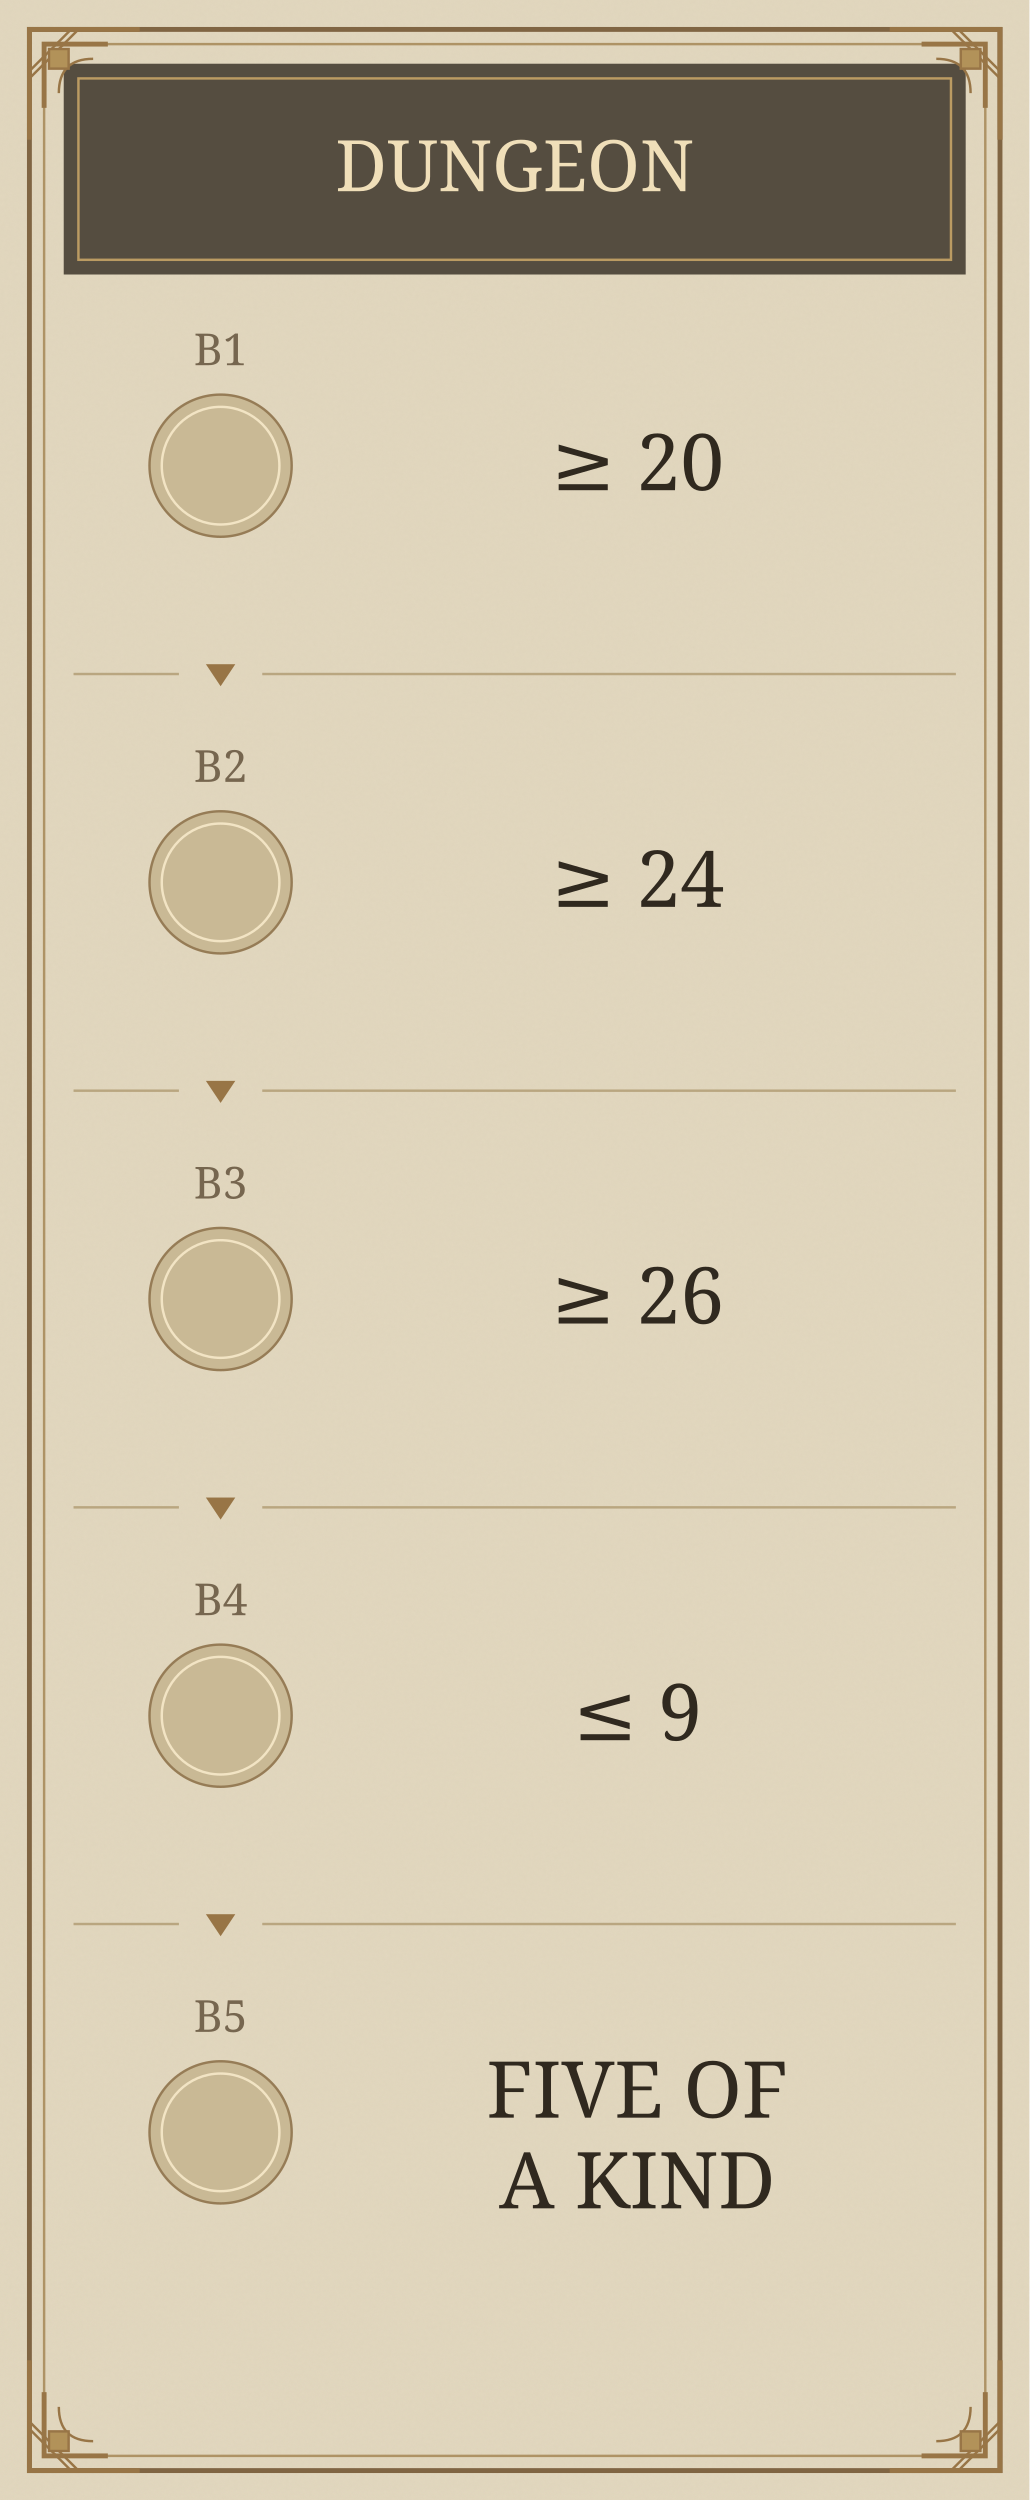
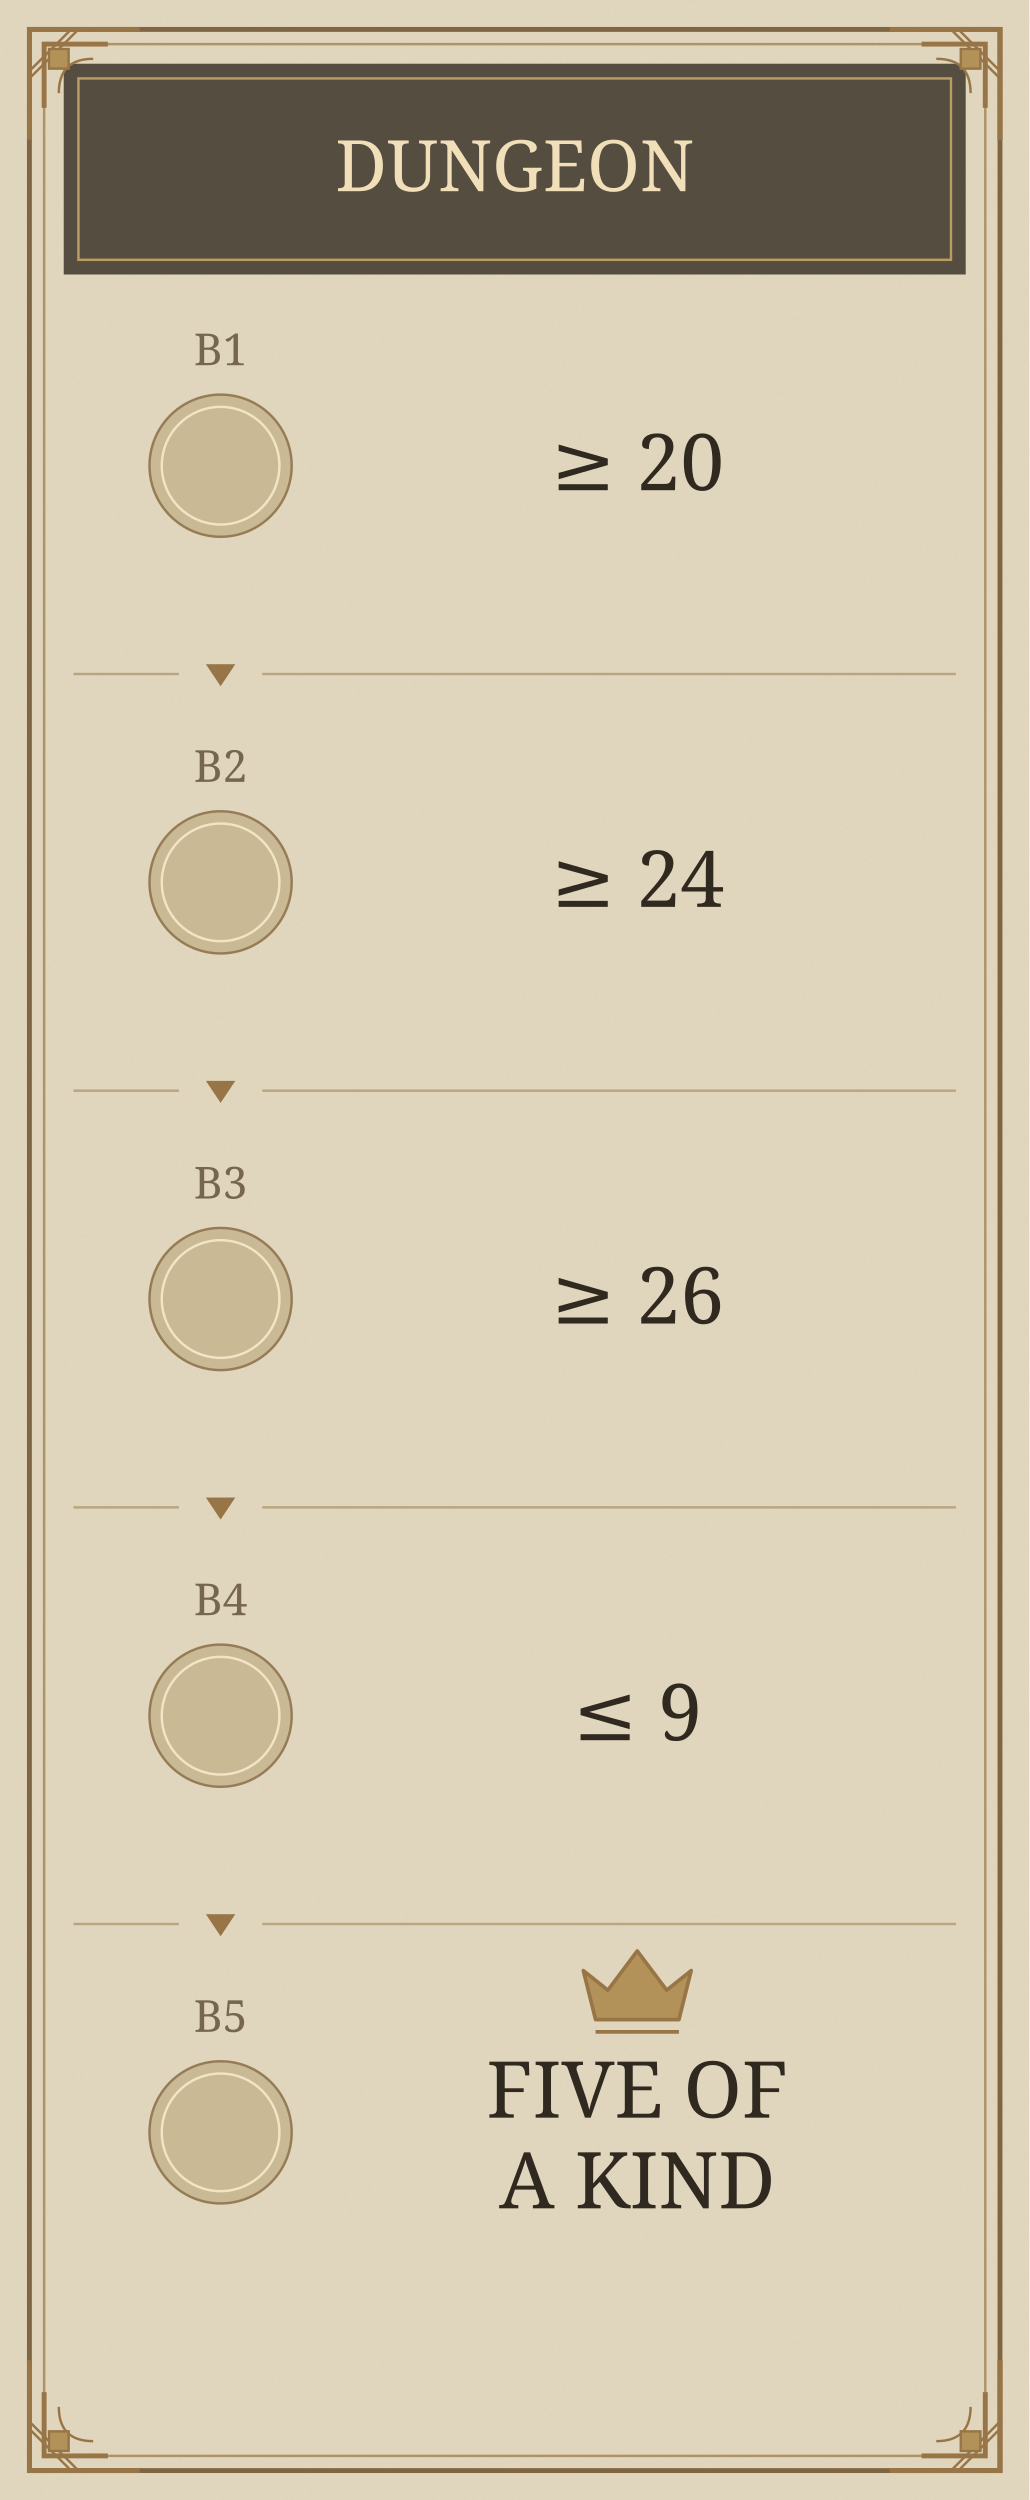
<svg xmlns="http://www.w3.org/2000/svg" width="420" height="1020" viewBox="0 0 420 1020">
  <defs>
    <filter id="paper">
      <feTurbulence type="fractalNoise" baseFrequency=".62" numOctaves="3" seed="17" />
      <feColorMatrix type="saturate" values="0" />
    </filter>
  </defs>
  <rect width="100%" height="100%" fill="#e1d6bd" />
  <rect width="100%" height="100%" filter="url(#paper)" opacity=".035" />
  <rect x="12" y="12" width="396" height="996" fill="none" stroke="#806543" stroke-width="2" />
  <rect x="18" y="18" width="384" height="984" fill="none" stroke="#ae9365" />
  <path d="M26 26H394V112H26Z" fill="#554d40" />
  <path d="M32 32H388V106H32Z" fill="none" stroke="#bb9b62" />
  <text x="210" y="78" text-anchor="middle" font-family="Georgia, serif" font-size="29" fill="#f0dfb9">DUNGEON</text>
  <path d="M30 275H73M107 275H390" stroke="#b9a680" />
  <path d="M84 271H96L90 280Z" fill="#987546" />
  <text x="90" y="149" text-anchor="middle" font-family="Georgia, serif" font-size="18" fill="#76664f">B1</text>
  <circle cx="90" cy="190" r="29" fill="#c9b995" stroke="#967c56" />
  <circle cx="90" cy="190" r="24" fill="none" stroke="#f2e4c4" />
  <text x="260" y="200" text-anchor="middle" font-family="Georgia, serif" font-size="32" fill="#30291f">≥ 20</text>
  <path d="M30 445H73M107 445H390" stroke="#b9a680" />
  <path d="M84 441H96L90 450Z" fill="#987546" />
  <text x="90" y="319" text-anchor="middle" font-family="Georgia, serif" font-size="18" fill="#76664f">B2</text>
  <circle cx="90" cy="360" r="29" fill="#c9b995" stroke="#967c56" />
  <circle cx="90" cy="360" r="24" fill="none" stroke="#f2e4c4" />
  <text x="260" y="370" text-anchor="middle" font-family="Georgia, serif" font-size="32" fill="#30291f">≥ 24</text>
  <path d="M30 615H73M107 615H390" stroke="#b9a680" />
  <path d="M84 611H96L90 620Z" fill="#987546" />
  <text x="90" y="489" text-anchor="middle" font-family="Georgia, serif" font-size="18" fill="#76664f">B3</text>
  <circle cx="90" cy="530" r="29" fill="#c9b995" stroke="#967c56" />
  <circle cx="90" cy="530" r="24" fill="none" stroke="#f2e4c4" />
  <text x="260" y="540" text-anchor="middle" font-family="Georgia, serif" font-size="32" fill="#30291f">≥ 26</text>
  <path d="M30 785H73M107 785H390" stroke="#b9a680" />
  <path d="M84 781H96L90 790Z" fill="#987546" />
  <text x="90" y="659" text-anchor="middle" font-family="Georgia, serif" font-size="18" fill="#76664f">B4</text>
  <circle cx="90" cy="700" r="29" fill="#c9b995" stroke="#967c56" />
  <circle cx="90" cy="700" r="24" fill="none" stroke="#f2e4c4" />
  <text x="260" y="710" text-anchor="middle" font-family="Georgia, serif" font-size="32" fill="#30291f">≤ 9</text>
+   <g transform="translate(260 813)" fill="#b29259" stroke="#987546" stroke-width="1.5" stroke-linejoin="round">
+     <path d="M-22-9-12-1 0-17 12-1 22-9 17 11H-17Z" />
+     <path d="M-17 16H17" fill="none" />
+   </g>
  <text x="90" y="829" text-anchor="middle" font-family="Georgia, serif" font-size="18" fill="#76664f">B5</text>
  <circle cx="90" cy="870" r="29" fill="#c9b995" stroke="#967c56" />
  <circle cx="90" cy="870" r="24" fill="none" stroke="#f2e4c4" />
  <text x="260" y="864" text-anchor="middle" font-family="Georgia, serif" font-size="32" fill="#30291f">FIVE OF</text>
  <text x="260" y="901" text-anchor="middle" font-family="Georgia, serif" font-size="32" fill="#30291f">A KIND</text>
  <g transform="translate(12 12) scale(1 1)" fill="none" stroke="#987546">
    <path d="M0 45V0H45M6 32V6H32" stroke-width="2" />
    <path d="M12 26Q12 12 26 12M0 17 17 0M20 0 0 20" />
    <path d="M8 8h8v8H8Z" fill="#b29259" />
  </g>
  <g transform="translate(408 12) scale(-1 1)" fill="none" stroke="#987546">
    <path d="M0 45V0H45M6 32V6H32" stroke-width="2" />
    <path d="M12 26Q12 12 26 12M0 17 17 0M20 0 0 20" />
    <path d="M8 8h8v8H8Z" fill="#b29259" />
  </g>
  <g transform="translate(12 1008) scale(1 -1)" fill="none" stroke="#987546">
    <path d="M0 45V0H45M6 32V6H32" stroke-width="2" />
    <path d="M12 26Q12 12 26 12M0 17 17 0M20 0 0 20" />
    <path d="M8 8h8v8H8Z" fill="#b29259" />
  </g>
  <g transform="translate(408 1008) scale(-1 -1)" fill="none" stroke="#987546">
    <path d="M0 45V0H45M6 32V6H32" stroke-width="2" />
    <path d="M12 26Q12 12 26 12M0 17 17 0M20 0 0 20" />
    <path d="M8 8h8v8H8Z" fill="#b29259" />
  </g>
</svg>
